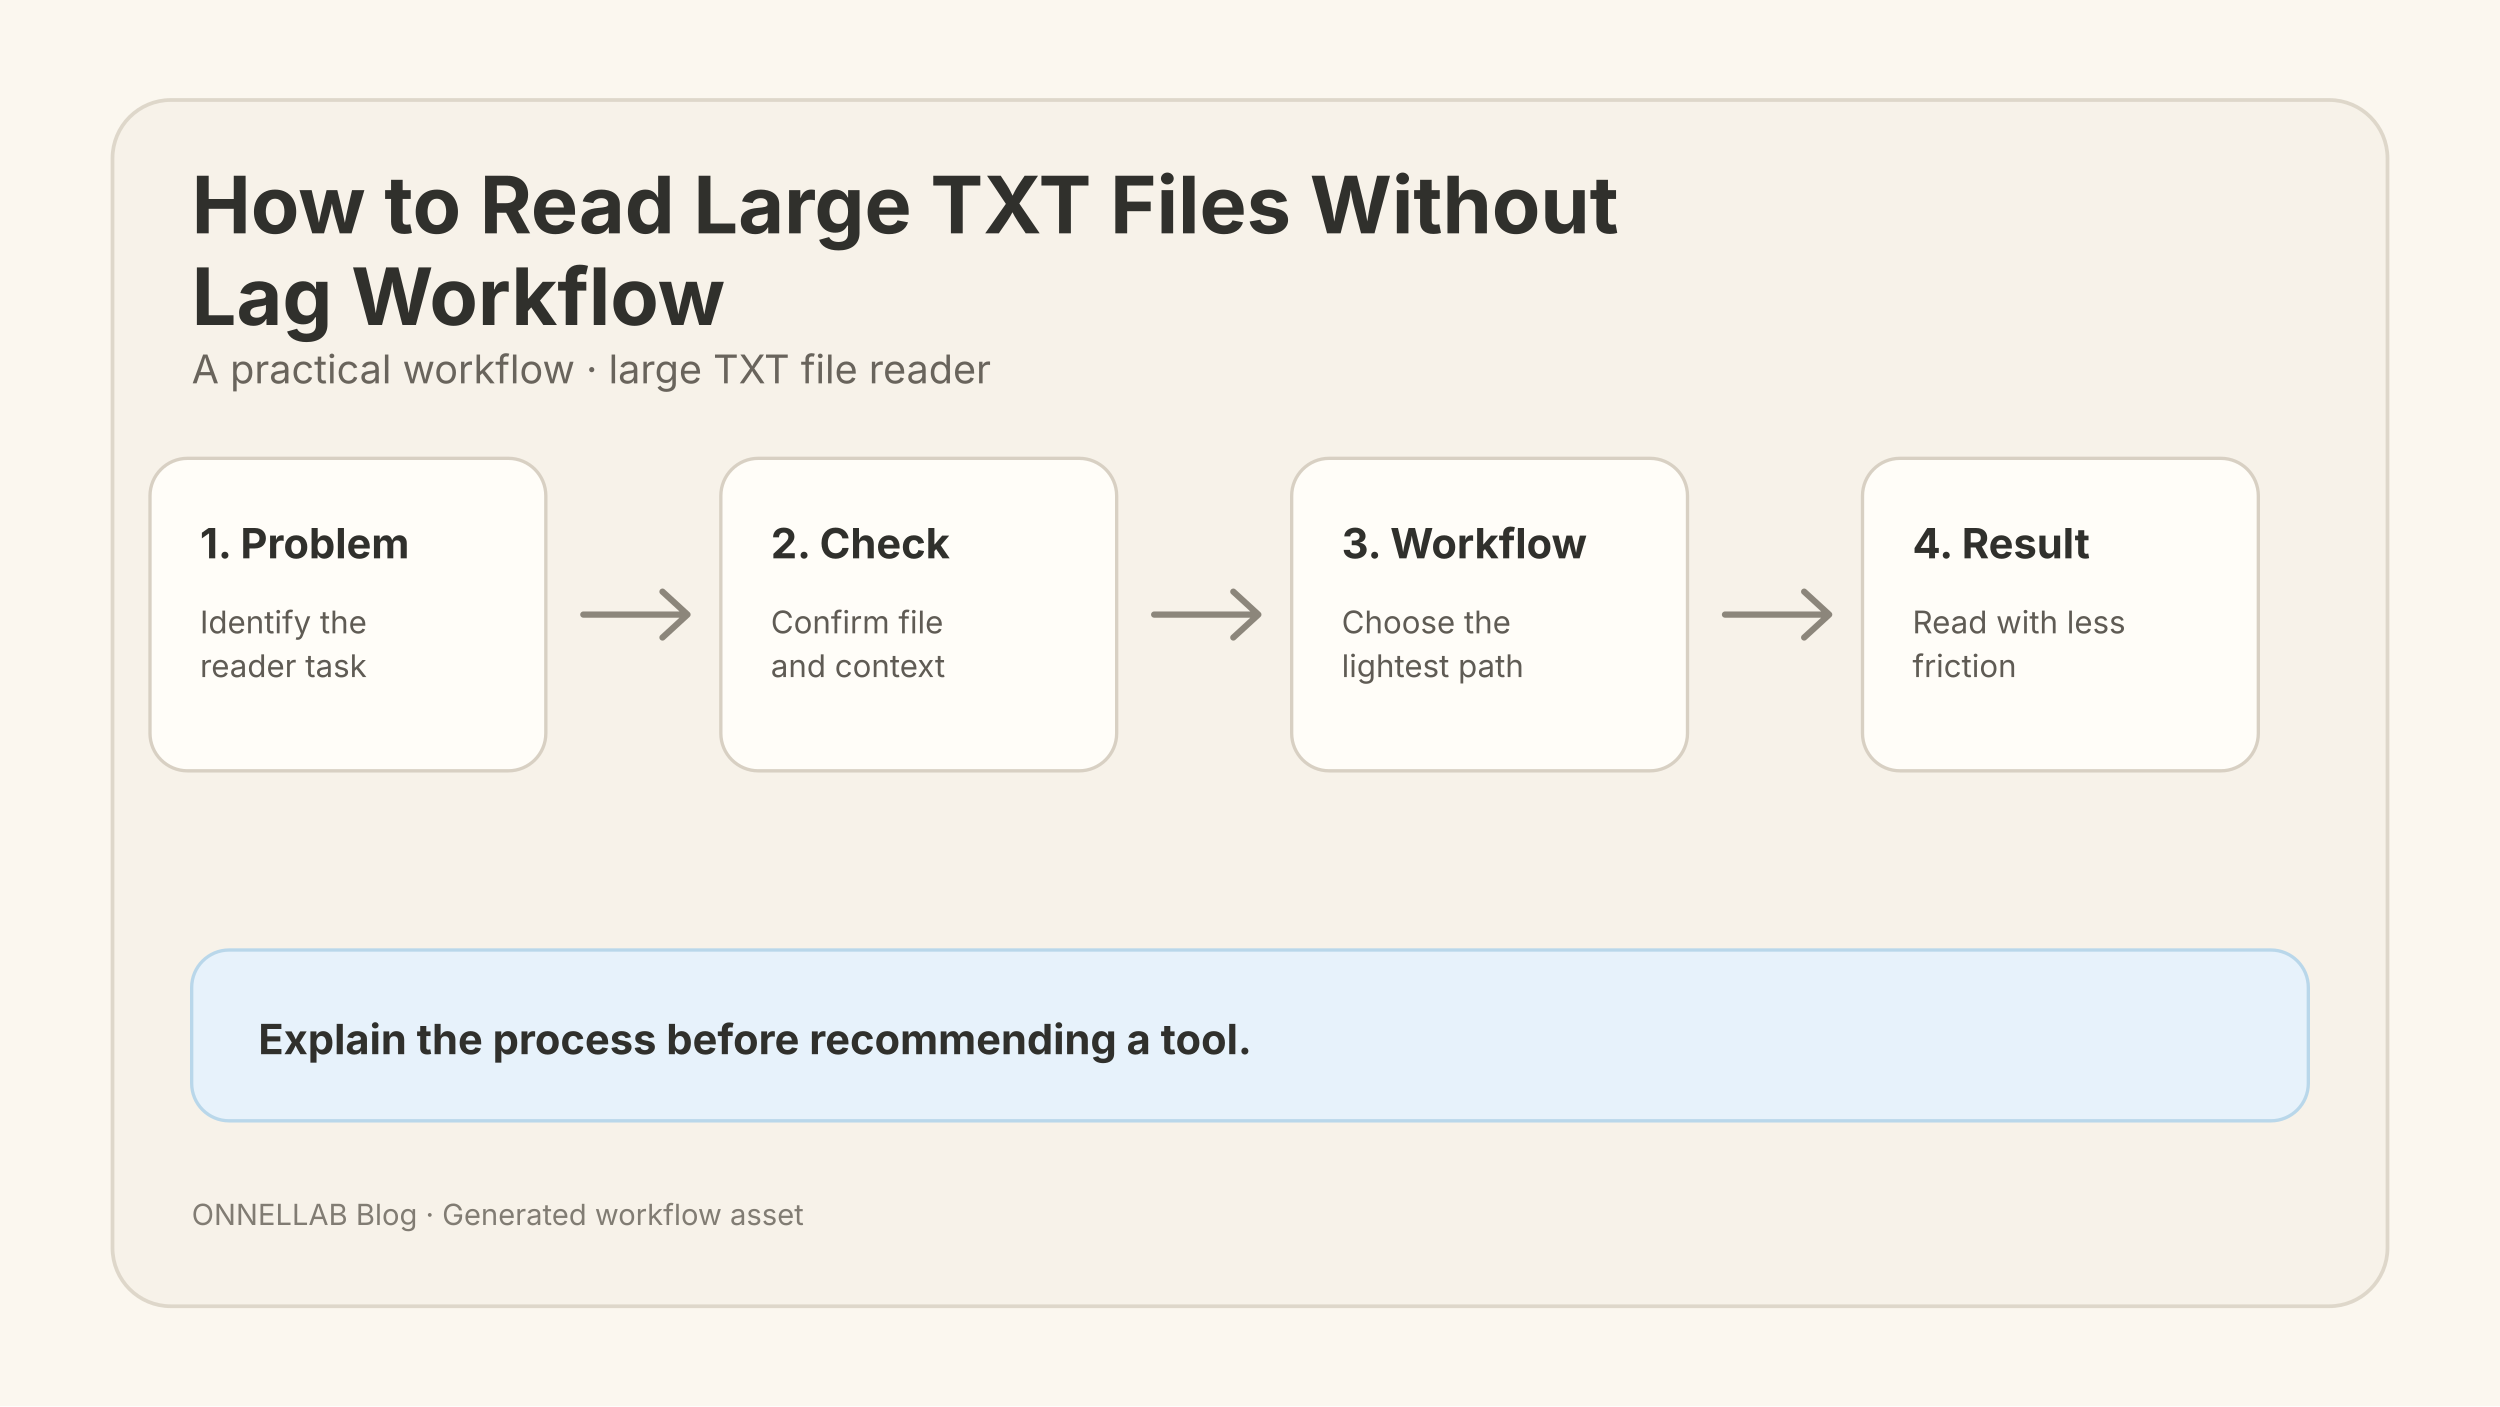
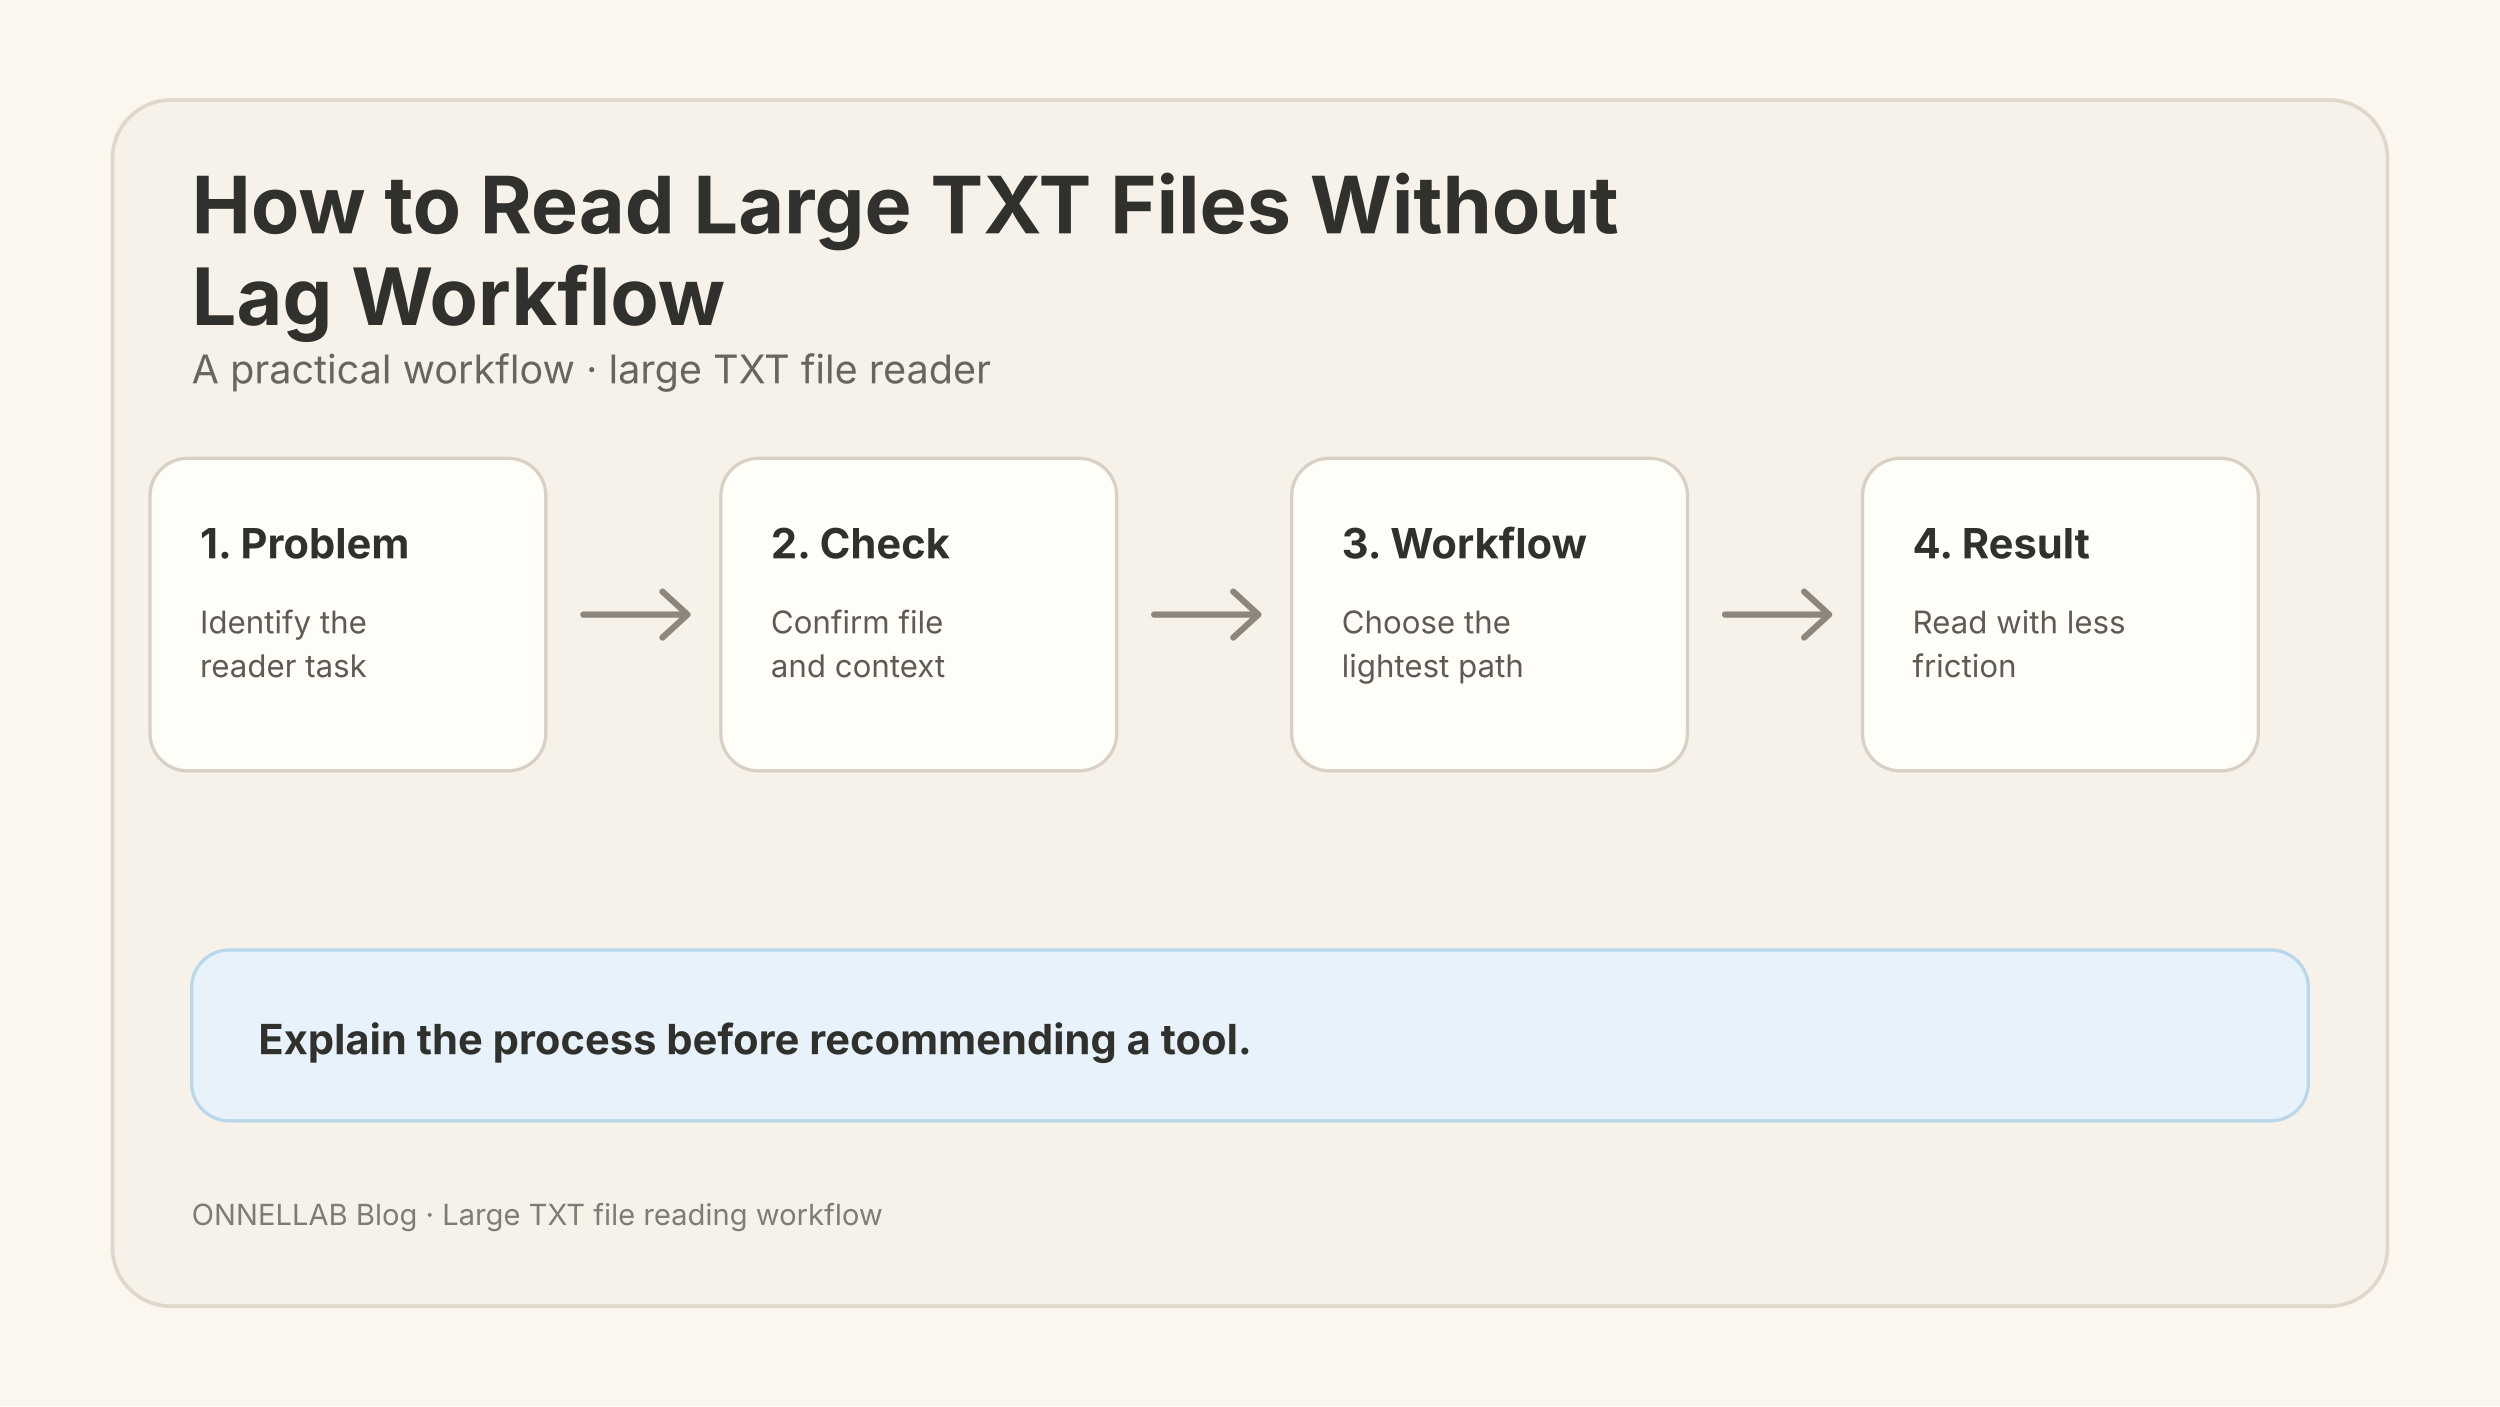
<svg xmlns="http://www.w3.org/2000/svg" width="1200" height="675" viewBox="0 0 1200 675" role="img" aria-labelledby="title desc">
  <rect width="1200" height="675" fill="#fbf7ef" />
  <rect x="54" y="48" width="1092" height="579" rx="28" fill="#f7f2e9" stroke="#ded7ca" stroke-width="1.8" />
  <text fill="#30302c" font-family="Pretendard, SUIT, Noto Sans KR, Apple SD Gothic Neo, Inter, system-ui, sans-serif" font-size="38" font-weight="680">
    <tspan x="92" y="112">How to Read Large TXT Files Without</tspan>
    <tspan x="92" y="156">Lag Workflow</tspan>
  </text>
  <text x="92" y="184" fill="#69645c" font-family="Pretendard, SUIT, Noto Sans KR, Apple SD Gothic Neo, Inter, system-ui, sans-serif" font-size="19">A practical workflow · large TXT file reader</text>
  <g transform="translate(72 220)">
    <rect width="190" height="150" rx="18" fill="#fffdf8" stroke="#d8d0c3" stroke-width="1.6" />
    <text x="24" y="48" fill="#30302c" font-family="Pretendard, SUIT, Noto Sans KR, Apple SD Gothic Neo, Inter, system-ui, sans-serif" font-size="20" font-weight="650">1. Problem</text>
    <text fill="#5f5b54" font-family="Pretendard, SUIT, Noto Sans KR, Apple SD Gothic Neo, Inter, system-ui, sans-serif" font-size="15">
      <tspan x="24" y="84">Identify the</tspan>
      <tspan x="24" y="105">reader task</tspan>
    </text>
  </g>
  <g transform="translate(346 220)">
    <rect width="190" height="150" rx="18" fill="#fffdf8" stroke="#d8d0c3" stroke-width="1.6" />
    <text x="24" y="48" fill="#30302c" font-family="Pretendard, SUIT, Noto Sans KR, Apple SD Gothic Neo, Inter, system-ui, sans-serif" font-size="20" font-weight="650">2. Check</text>
    <text fill="#5f5b54" font-family="Pretendard, SUIT, Noto Sans KR, Apple SD Gothic Neo, Inter, system-ui, sans-serif" font-size="15">
      <tspan x="24" y="84">Confirm file</tspan>
      <tspan x="24" y="105">and context</tspan>
    </text>
  </g>
  <g transform="translate(620 220)">
    <rect width="190" height="150" rx="18" fill="#fffdf8" stroke="#d8d0c3" stroke-width="1.6" />
    <text x="24" y="48" fill="#30302c" font-family="Pretendard, SUIT, Noto Sans KR, Apple SD Gothic Neo, Inter, system-ui, sans-serif" font-size="20" font-weight="650">3. Workflow</text>
    <text fill="#5f5b54" font-family="Pretendard, SUIT, Noto Sans KR, Apple SD Gothic Neo, Inter, system-ui, sans-serif" font-size="15">
      <tspan x="24" y="84">Choose the</tspan>
      <tspan x="24" y="105">lightest path</tspan>
    </text>
  </g>
  <g transform="translate(894 220)">
    <rect width="190" height="150" rx="18" fill="#fffdf8" stroke="#d8d0c3" stroke-width="1.6" />
    <text x="24" y="48" fill="#30302c" font-family="Pretendard, SUIT, Noto Sans KR, Apple SD Gothic Neo, Inter, system-ui, sans-serif" font-size="20" font-weight="650">4. Result</text>
    <text fill="#5f5b54" font-family="Pretendard, SUIT, Noto Sans KR, Apple SD Gothic Neo, Inter, system-ui, sans-serif" font-size="15">
      <tspan x="24" y="84">Read with less</tspan>
      <tspan x="24" y="105">friction</tspan>
    </text>
  </g>
  <path d="M280 295H328m-10-11 12 11-12 11" fill="none" stroke="#8c867b" stroke-width="3" stroke-linecap="round" stroke-linejoin="round" />
  <path d="M554 295H602m-10-11 12 11-12 11" fill="none" stroke="#8c867b" stroke-width="3" stroke-linecap="round" stroke-linejoin="round" />
  <path d="M828 295H876m-10-11 12 11-12 11" fill="none" stroke="#8c867b" stroke-width="3" stroke-linecap="round" stroke-linejoin="round" />
  <rect x="92" y="456" width="1016" height="82" rx="18" fill="#e7f2fb" stroke="#b9d7ea" stroke-width="1.6" />
  <text x="124" y="506" fill="#30302c" font-family="Pretendard, SUIT, Noto Sans KR, Apple SD Gothic Neo, Inter, system-ui, sans-serif" font-size="20" font-weight="650">Explain the process before recommending a tool.</text>
-   <text x="92" y="588" fill="#817c73" font-family="Pretendard, SUIT, Noto Sans KR, Apple SD Gothic Neo, Inter, system-ui, sans-serif" font-size="14">ONNELLAB Blog · Generated workflow asset</text>
+   <text x="92" y="588" fill="#817c73" font-family="Pretendard, SUIT, Noto Sans KR, Apple SD Gothic Neo, Inter, system-ui, sans-serif" font-size="14">ONNELLAB Blog · Large TXT file reading workflow</text>
</svg>
